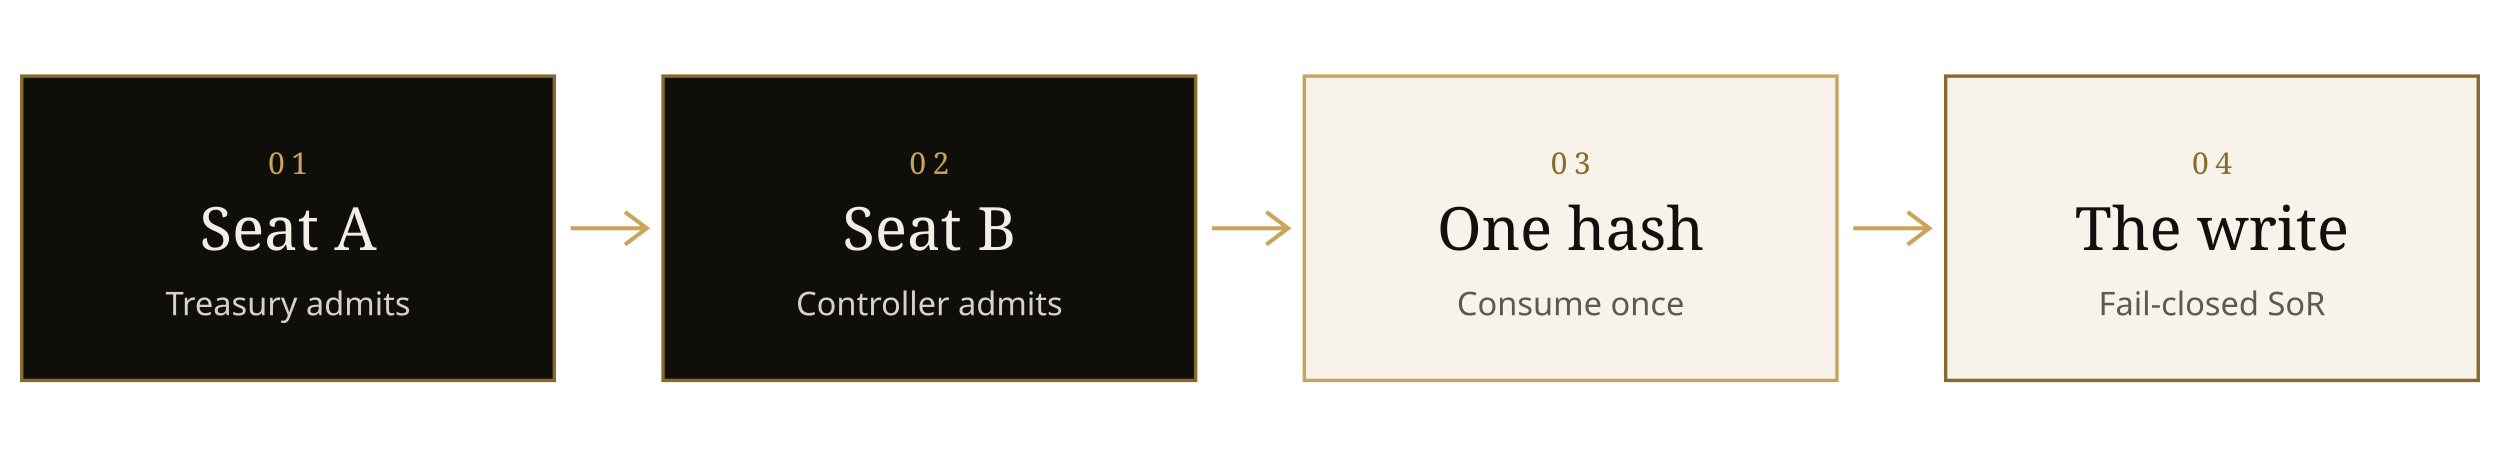
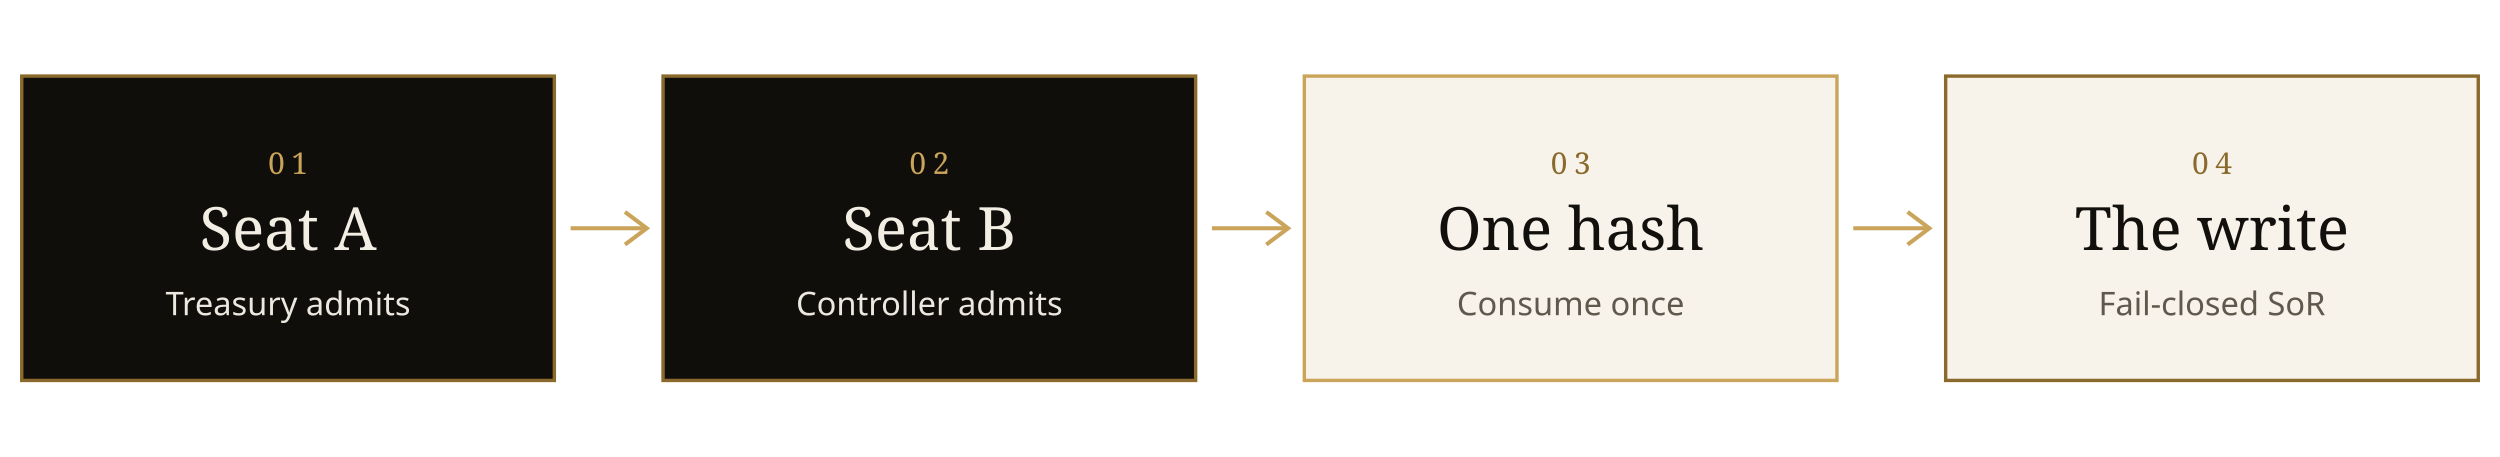
<svg xmlns="http://www.w3.org/2000/svg" viewBox="0 0 920 168" role="img" aria-labelledby="rail-title rail-desc">
  <rect width="920" height="168" fill="none" />
  <g fill="none" stroke="#8a6a2c" stroke-width="1.25">
    <rect x="8" y="28" width="196" height="112" fill="#100e0b" />
    <rect x="244" y="28" width="196" height="112" fill="#100e0b" />
    <rect x="480" y="28" width="196" height="112" fill="#f8f3ea" stroke="#c9a45a" />
    <rect x="716" y="28" width="196" height="112" fill="#f8f3ea" stroke="#8a6a2c" />
  </g>
  <path d="M210 84h28M446 84h28M682 84h28" stroke="#c9a45a" stroke-width="1.5" />
  <path d="M230 78l8 6-8 6M466 78l8 6-8 6M702 78l8 6-8 6" fill="none" stroke="#c9a45a" stroke-width="1.5" />
  <text x="106" y="64" text-anchor="middle" fill="#c9a45a" font-family="Georgia, serif" font-size="11" letter-spacing="2.4">01</text>
  <text x="106" y="92" text-anchor="middle" fill="#f3eee4" font-family="Georgia, serif" font-size="22">Seat A</text>
-   <text x="106" y="116" text-anchor="middle" fill="#d8d2c6" font-family="ui-sans-serif, system-ui, sans-serif" font-size="12">Treasury admits</text>
+   <text x="106" y="116" text-anchor="middle" fill="#ece8e0" font-family="ui-sans-serif, system-ui, sans-serif" font-size="12">Treasury admits</text>
  <text x="342" y="64" text-anchor="middle" fill="#c9a45a" font-family="Georgia, serif" font-size="11" letter-spacing="2.4">02</text>
  <text x="342" y="92" text-anchor="middle" fill="#f3eee4" font-family="Georgia, serif" font-size="22">Seat B</text>
-   <text x="342" y="116" text-anchor="middle" fill="#d8d2c6" font-family="ui-sans-serif, system-ui, sans-serif" font-size="12">Controller admits</text>
+   <text x="342" y="116" text-anchor="middle" fill="#ece8e0" font-family="ui-sans-serif, system-ui, sans-serif" font-size="12">Controller admits</text>
  <text x="578" y="64" text-anchor="middle" fill="#8a6a2c" font-family="Georgia, serif" font-size="11" letter-spacing="2.4">03</text>
  <text x="578" y="92" text-anchor="middle" fill="#12100c" font-family="Georgia, serif" font-size="22">One hash</text>
  <text x="578" y="116" text-anchor="middle" fill="#5f584d" font-family="ui-sans-serif, system-ui, sans-serif" font-size="12">Consume once</text>
  <text x="814" y="64" text-anchor="middle" fill="#8a6a2c" font-family="Georgia, serif" font-size="11" letter-spacing="2.4">04</text>
  <text x="814" y="92" text-anchor="middle" fill="#12100c" font-family="Georgia, serif" font-size="22">The write</text>
  <text x="814" y="116" text-anchor="middle" fill="#5f584d" font-family="ui-sans-serif, system-ui, sans-serif" font-size="12">Fail-closed SoR</text>
</svg>
